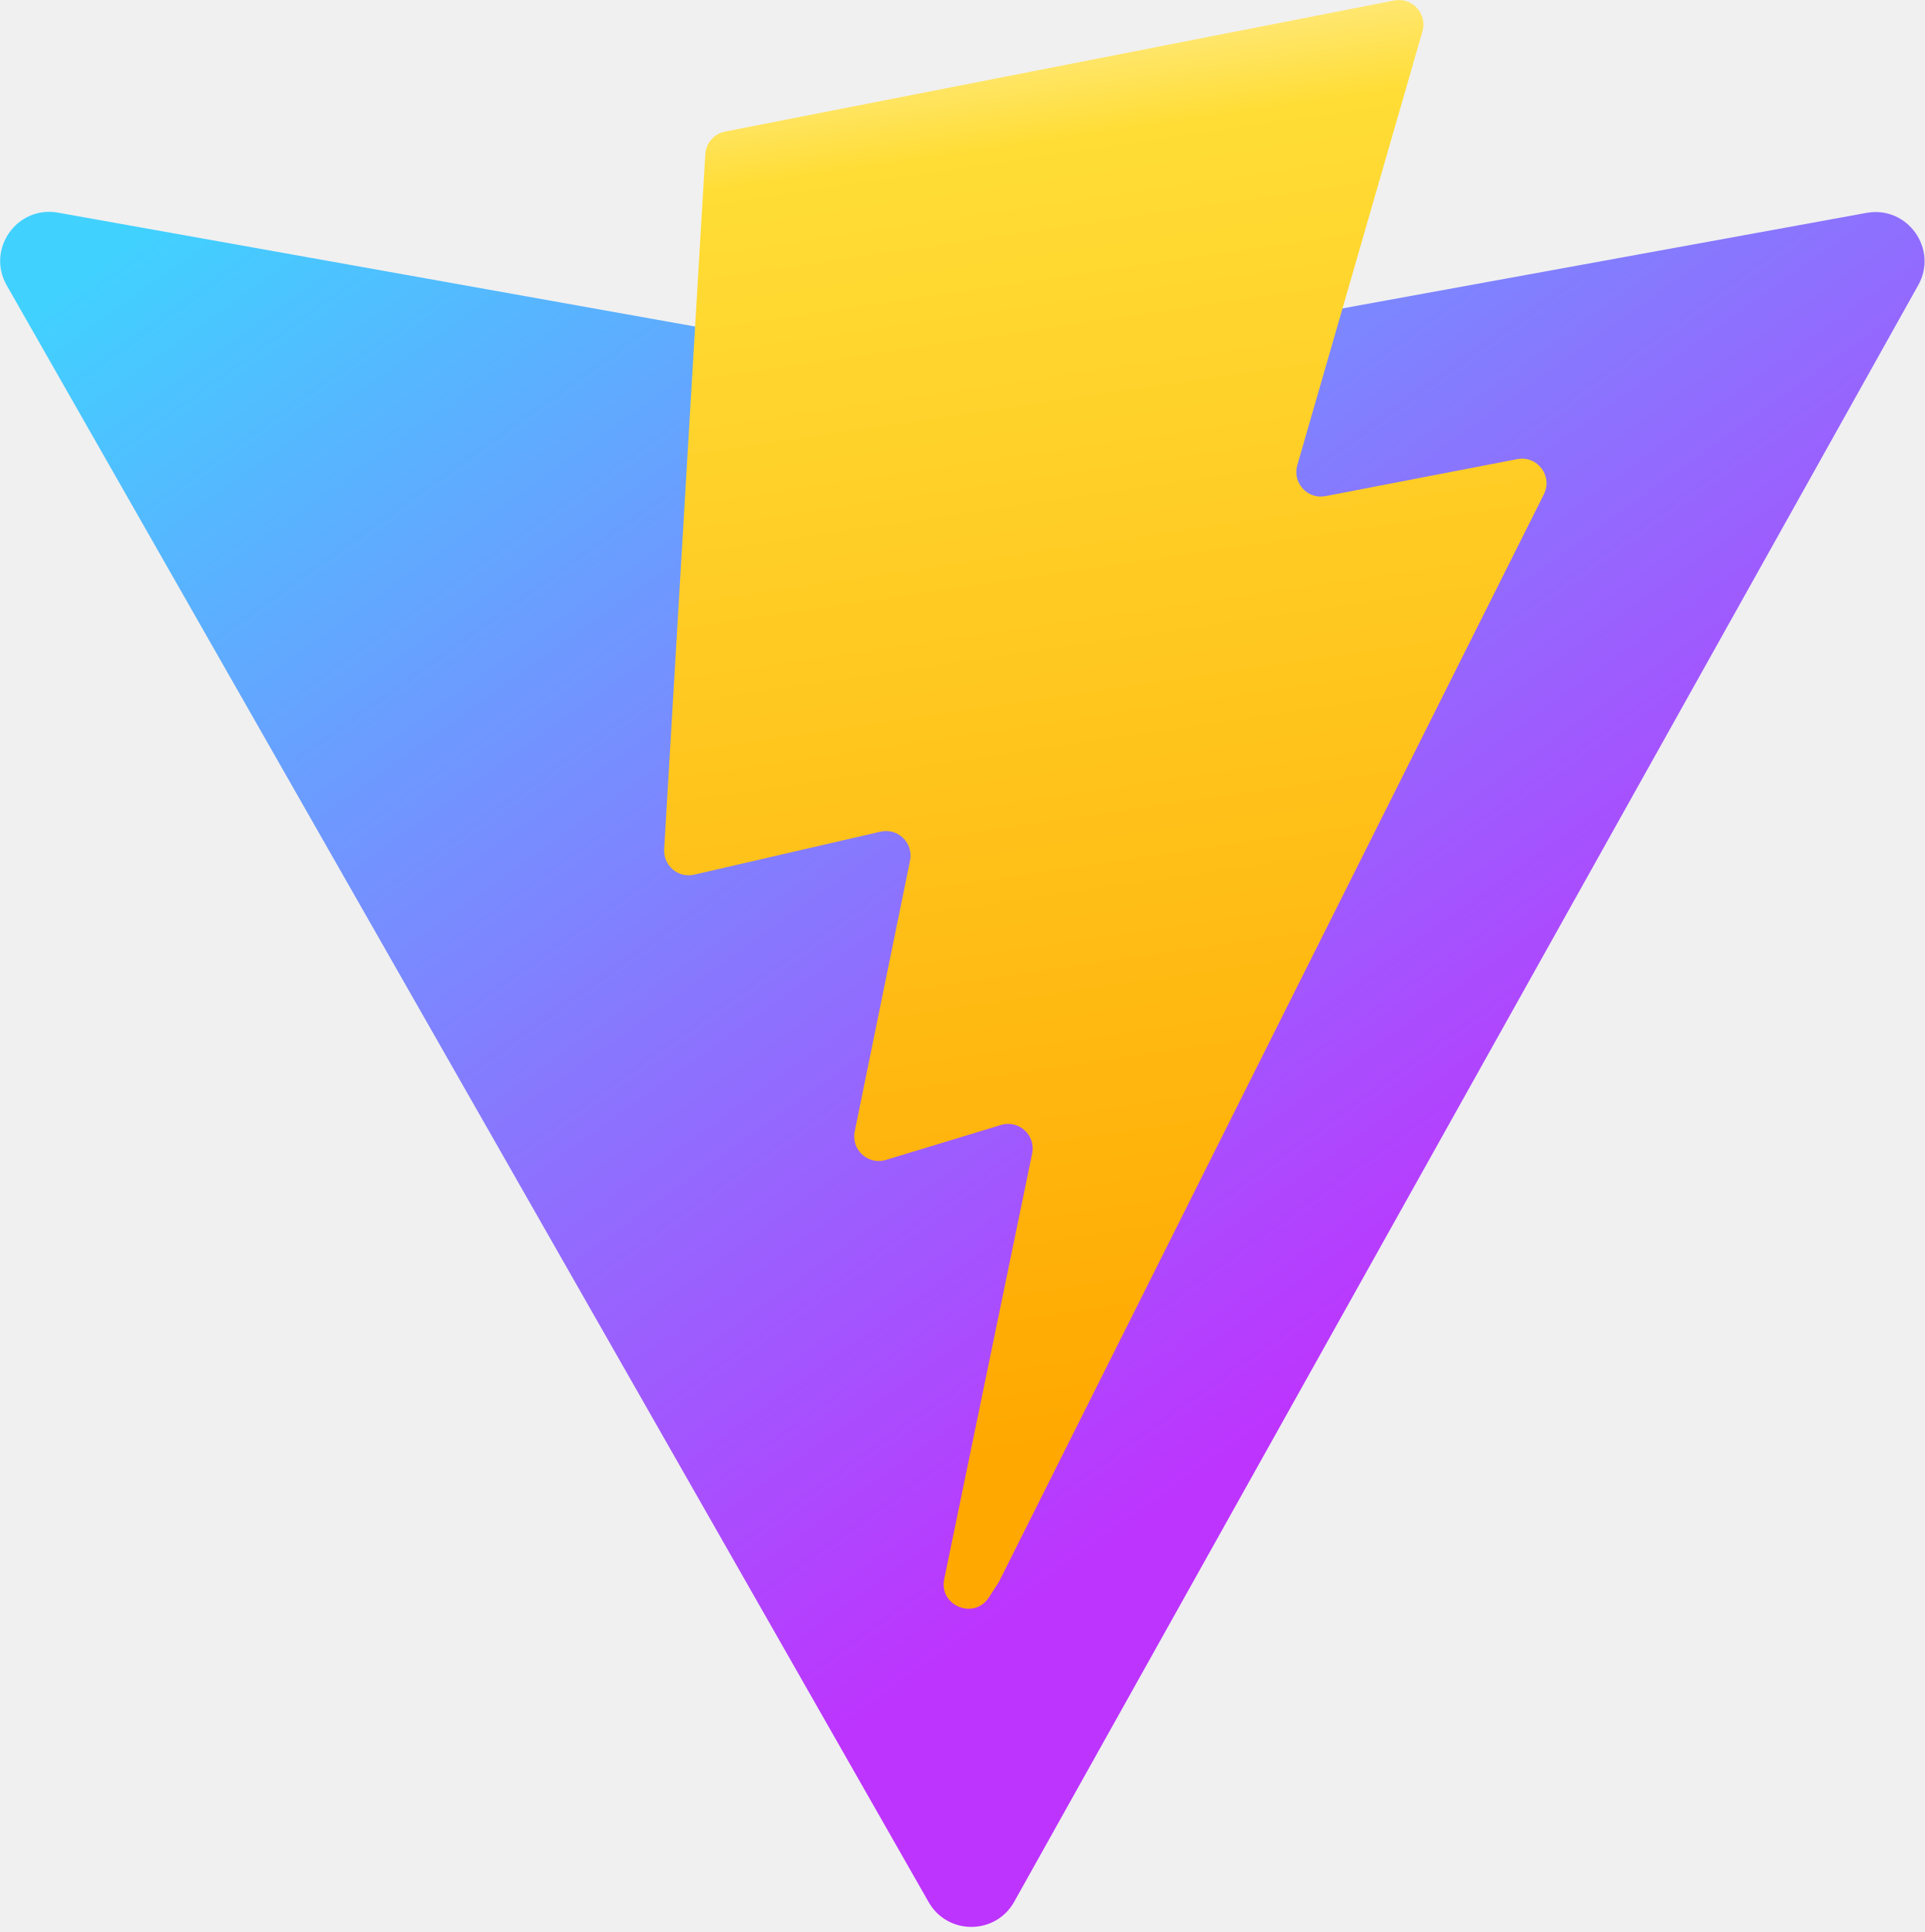
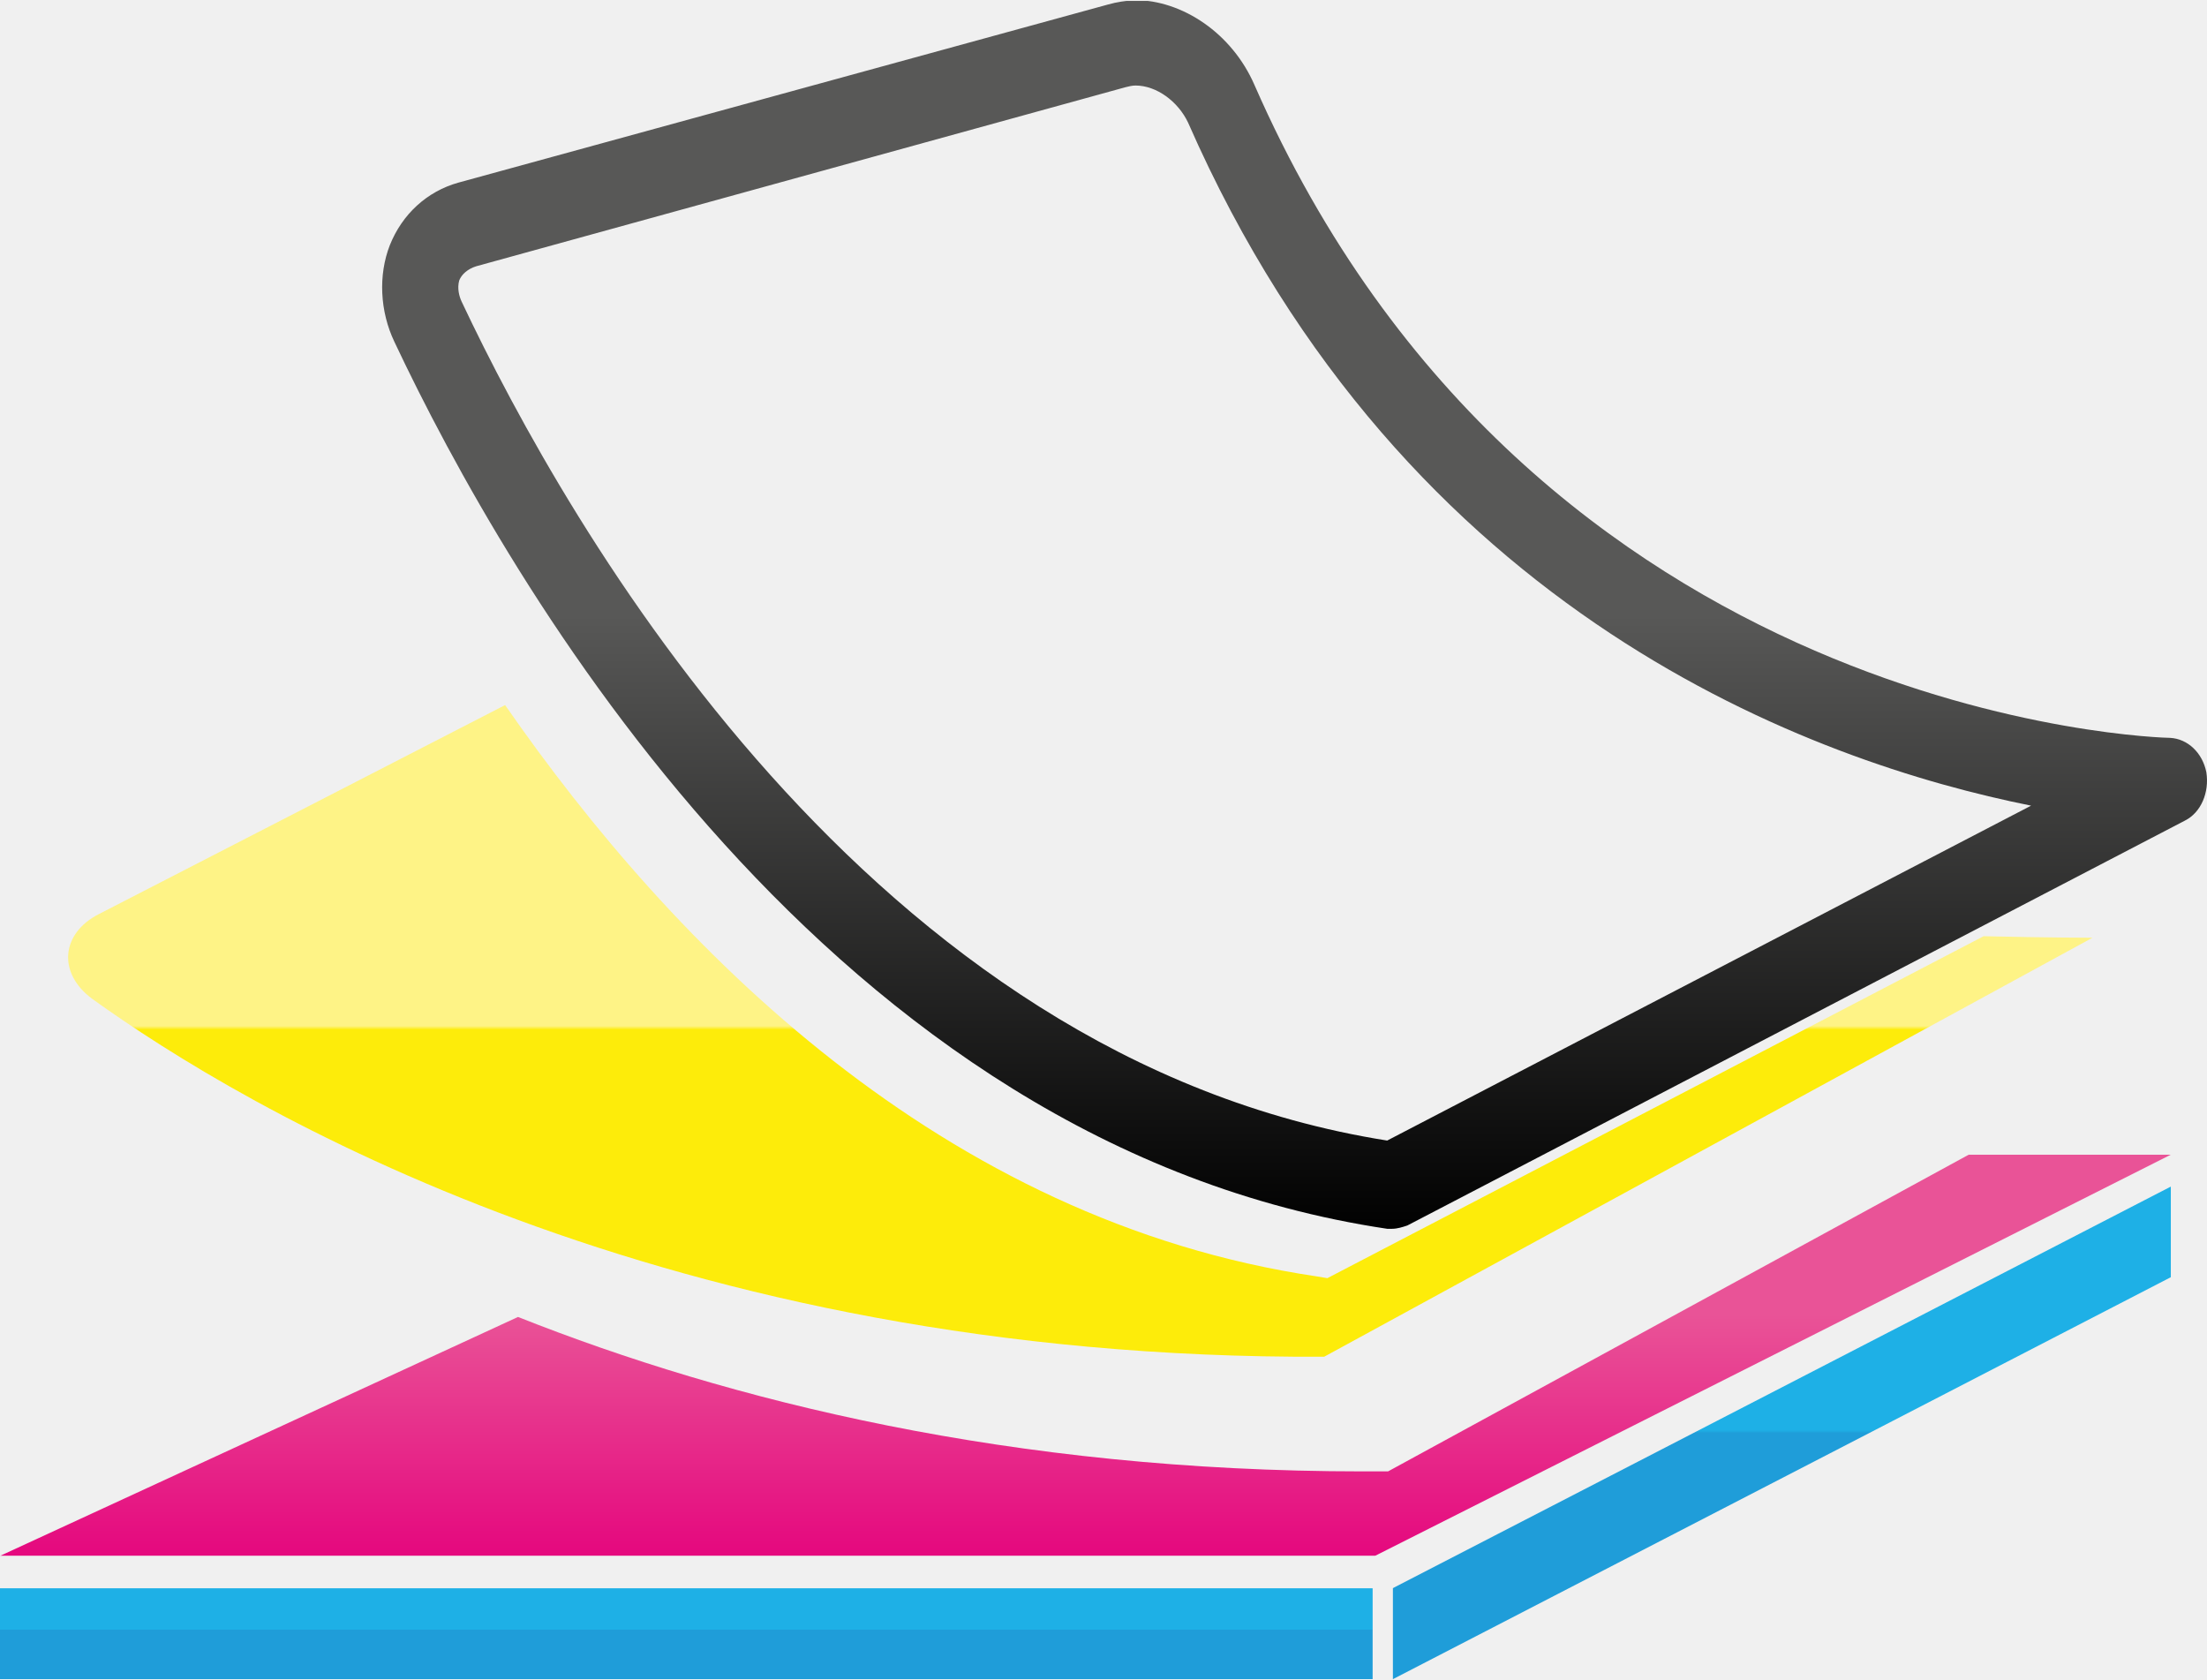
- <svg xmlns="http://www.w3.org/2000/svg" aria-hidden="true" role="img" class="iconify iconify--logos" width="31.88" height="32" preserveAspectRatio="xMidYMid meet" viewBox="0 0 256 257">
+ <svg xmlns="http://www.w3.org/2000/svg" width="460" height="350" viewBox="0 0 460 350" fill="none">
+   <mask id="mask0_14_86" style="mask-type:luminance" maskUnits="userSpaceOnUse" x="79" y="0" width="381" height="257">
+     <path d="M96.211 62.852C95.716 61.773 95.251 60.111 95.716 58.448C96.211 57.175 97.497 56.043 99.263 55.495L234.571 18.18C235.222 18.003 236.027 17.826 236.678 17.826C241.03 17.826 245.523 21.116 247.629 25.555C292.815 128.586 378.445 158.916 423.336 167.917L289.128 237.719C181.346 220.689 118.409 109.893 96.211 62.852ZM230.884 0.955L95.561 38.058C88.962 39.897 83.819 44.672 81.248 51.109C78.831 57.316 79.156 64.886 82.224 71.287C105.707 121.07 172.966 238.798 289.143 256.112C289.469 256.112 289.794 256.112 290.119 256.112C291.25 256.112 292.365 255.74 293.326 255.422L455.37 171.048C458.732 169.385 460.529 165.176 459.863 160.95C459.057 156.917 456.005 153.982 452.303 153.787C451.018 153.787 319.706 150.675 261.447 17.667C256.8 7.003 246.514 0 236.352 0C234.587 0.195 232.836 0.389 230.884 0.955Z" fill="white" />
+   </mask>
+   <g mask="url(#mask0_14_86)">
+     <path d="M460.854 0.193H78.831V256.287H460.854V0.193Z" fill="url(#paint0_linear_14_86)" />
+   </g>
+   <mask id="mask1_14_86" style="mask-type:luminance" maskUnits="userSpaceOnUse" x="0" y="331" width="287" height="19">
+     <path d="M286.107 331.024H0V349.982H286.107V331.024Z" fill="white" />
+   </mask>
+   <g mask="url(#mask1_14_86)">
+     <path d="M286.107 331.024H0V349.982H286.107V331.024Z" fill="url(#paint1_linear_14_86)" />
+   </g>
+   <mask id="mask2_14_86" style="mask-type:luminance" maskUnits="userSpaceOnUse" x="290" y="247" width="163" height="103">
+     <path d="M290.274 331.024V350L452.473 266.192V247.304L290.274 331.024Z" fill="white" />
+   </mask>
+   <g mask="url(#mask2_14_86)">
+     <path d="M452.489 247.304H290.274V350H452.489V247.304Z" fill="url(#paint2_linear_14_86)" />
+   </g>
+   <mask id="mask3_14_86" style="mask-type:luminance" maskUnits="userSpaceOnUse" x="0" y="240" width="453" height="85">
+     <path d="M410.324 240.672L289.313 306.672H284C210.777 306.672 151.898 291.923 107.968 274.485L0 324.286H286.571L452.473 240.654H410.324V240.672Z" fill="white" />
+   </mask>
+   <g mask="url(#mask3_14_86)">
+     <path d="M452.473 240.673H0V324.305H452.473V240.673Z" fill="url(#paint3_linear_14_86)" />
+   </g>
+   <mask id="mask4_14_86" style="mask-type:luminance" maskUnits="userSpaceOnUse" x="14" y="146" width="423" height="137">
+     <path d="M20.622 190.513C12.738 194.51 11.948 202.769 19.166 208.145C50.565 230.764 138.581 283.464 275.996 282.775L436.135 195.447C436.135 195.447 427.414 195.447 413.442 195.129L276.662 266.399L274.416 266.027C196.206 254.408 140.378 197.516 105.277 146.955L20.622 190.513Z" fill="white" />
+   </mask>
+   <g mask="url(#mask4_14_86)">
+     <path d="M436.136 146.762H11.948V283.448H436.136V146.762Z" fill="url(#paint4_linear_14_86)" />
+   </g>
  <defs>
-     <linearGradient id="IconifyId1813088fe1fbc01fb466" x1="-.828%" x2="57.636%" y1="7.652%" y2="78.411%">
-       <stop offset="0%" stop-color="#41D1FF" />
-       <stop offset="100%" stop-color="#BD34FE" />
+     <linearGradient id="paint0_linear_14_86" x1="269.749" y1="256.273" x2="269.749" y2="0.174" gradientUnits="userSpaceOnUse">
+       <stop stop-color="#010101" />
+       <stop offset="0.5" stop-color="#585857" />
+       <stop offset="1" stop-color="#585857" />
    </linearGradient>
-     <linearGradient id="IconifyId1813088fe1fbc01fb467" x1="43.376%" x2="50.316%" y1="2.242%" y2="89.03%">
-       <stop offset="0%" stop-color="#FFEA83" />
-       <stop offset="8.333%" stop-color="#FFDD35" />
-       <stop offset="100%" stop-color="#FFA800" />
+     <linearGradient id="paint1_linear_14_86" x1="143.162" y1="349.254" x2="143.162" y2="330.231" gradientUnits="userSpaceOnUse">
+       <stop stop-color="#1F9DD9" />
+       <stop offset="0.5" stop-color="#1F9DD9" />
+       <stop offset="0.506" stop-color="#1EB0E6" />
+       <stop offset="1" stop-color="#1EB0E6" />
+     </linearGradient>
+     <linearGradient id="paint2_linear_14_86" x1="370.758" y1="350.046" x2="370.758" y2="247.351" gradientUnits="userSpaceOnUse">
+       <stop stop-color="#1F9DD9" />
+       <stop offset="0.5" stop-color="#1F9DD9" />
+       <stop offset="0.506" stop-color="#1EB0E6" />
+       <stop offset="1" stop-color="#1EB0E6" />
+     </linearGradient>
+     <linearGradient id="paint3_linear_14_86" x1="225.89" y1="324.151" x2="225.89" y2="240.518" gradientUnits="userSpaceOnUse">
+       <stop stop-color="#E5087E" />
+       <stop offset="0.6" stop-color="#E95397" />
+       <stop offset="1" stop-color="#E95397" />
+     </linearGradient>
+     <linearGradient id="paint4_linear_14_86" x1="224.51" y1="282.552" x2="224.51" y2="146.716" gradientUnits="userSpaceOnUse">
+       <stop stop-color="#FDEC0A" />
+       <stop offset="0.5" stop-color="#FDEC0A" />
+       <stop offset="0.506" stop-color="#FEF386" />
+       <stop offset="1" stop-color="#FEF386" />
    </linearGradient>
  </defs>
-   <path fill="url(#IconifyId1813088fe1fbc01fb466)" d="M255.153 37.938L134.897 252.976c-2.483 4.44-8.862 4.466-11.382.048L.875 37.958c-2.746-4.814 1.371-10.646 6.827-9.67l120.385 21.517a6.537 6.537 0 0 0 2.322-.004l117.867-21.483c5.438-.991 9.574 4.796 6.877 9.62Z" />
-   <path fill="url(#IconifyId1813088fe1fbc01fb467)" d="M185.432.063L96.44 17.501a3.268 3.268 0 0 0-2.634 3.014l-5.474 92.456a3.268 3.268 0 0 0 3.997 3.378l24.777-5.718c2.318-.535 4.413 1.507 3.936 3.838l-7.361 36.047c-.495 2.426 1.782 4.5 4.151 3.78l15.304-4.649c2.372-.72 4.652 1.36 4.15 3.788l-11.698 56.621c-.732 3.542 3.979 5.473 5.943 2.437l1.313-2.028l72.516-144.72c1.215-2.423-.88-5.186-3.54-4.672l-25.505 4.922c-2.396.462-4.435-1.77-3.759-4.114l16.646-57.705c.677-2.35-1.37-4.583-3.769-4.113Z" />
</svg>
